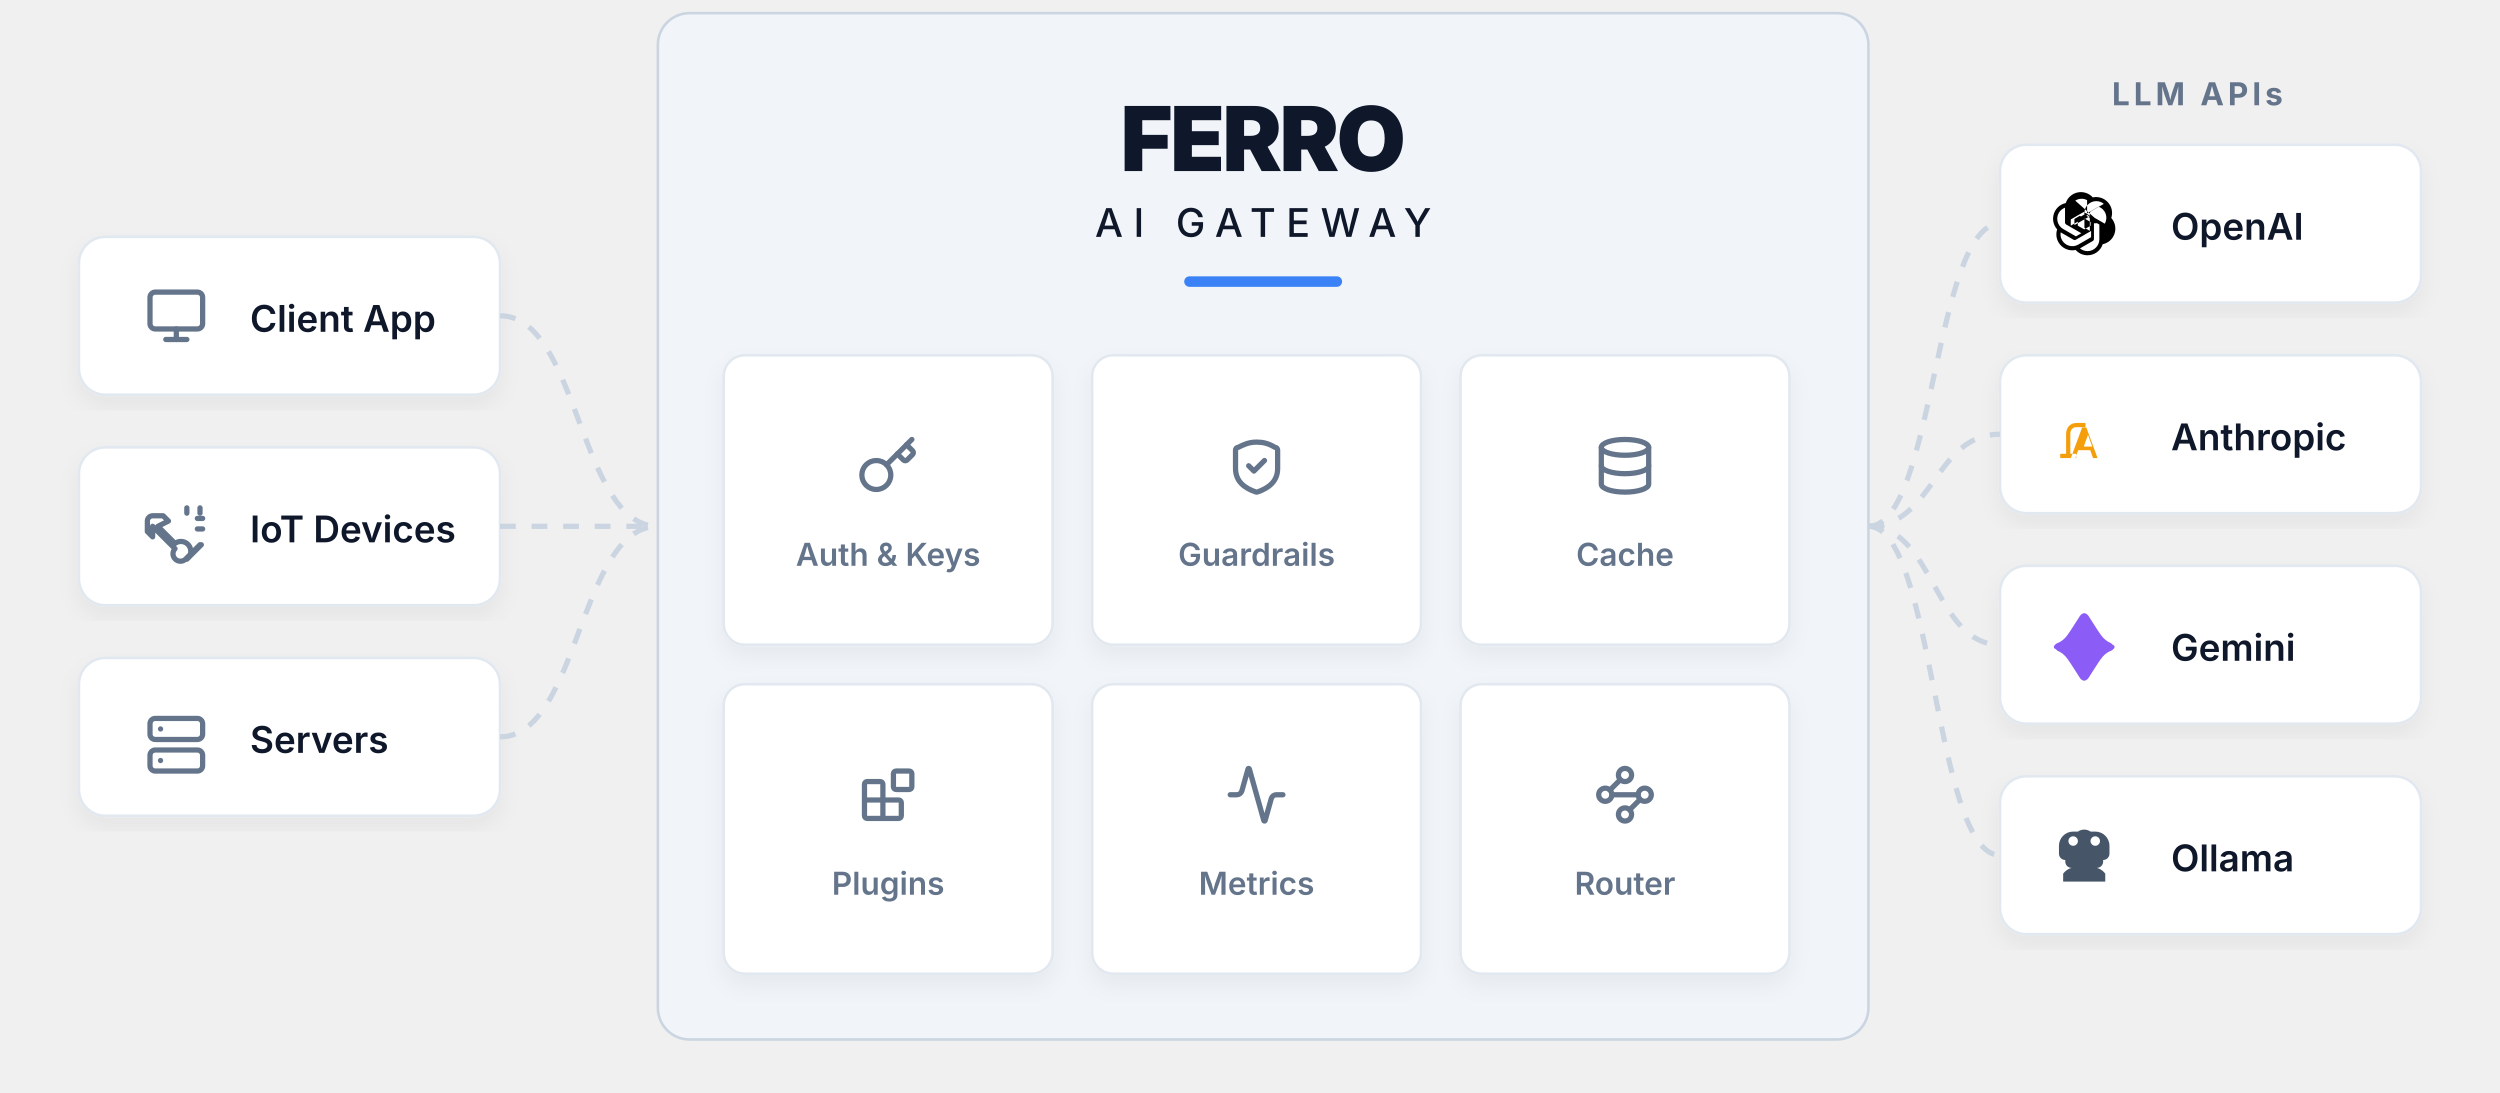
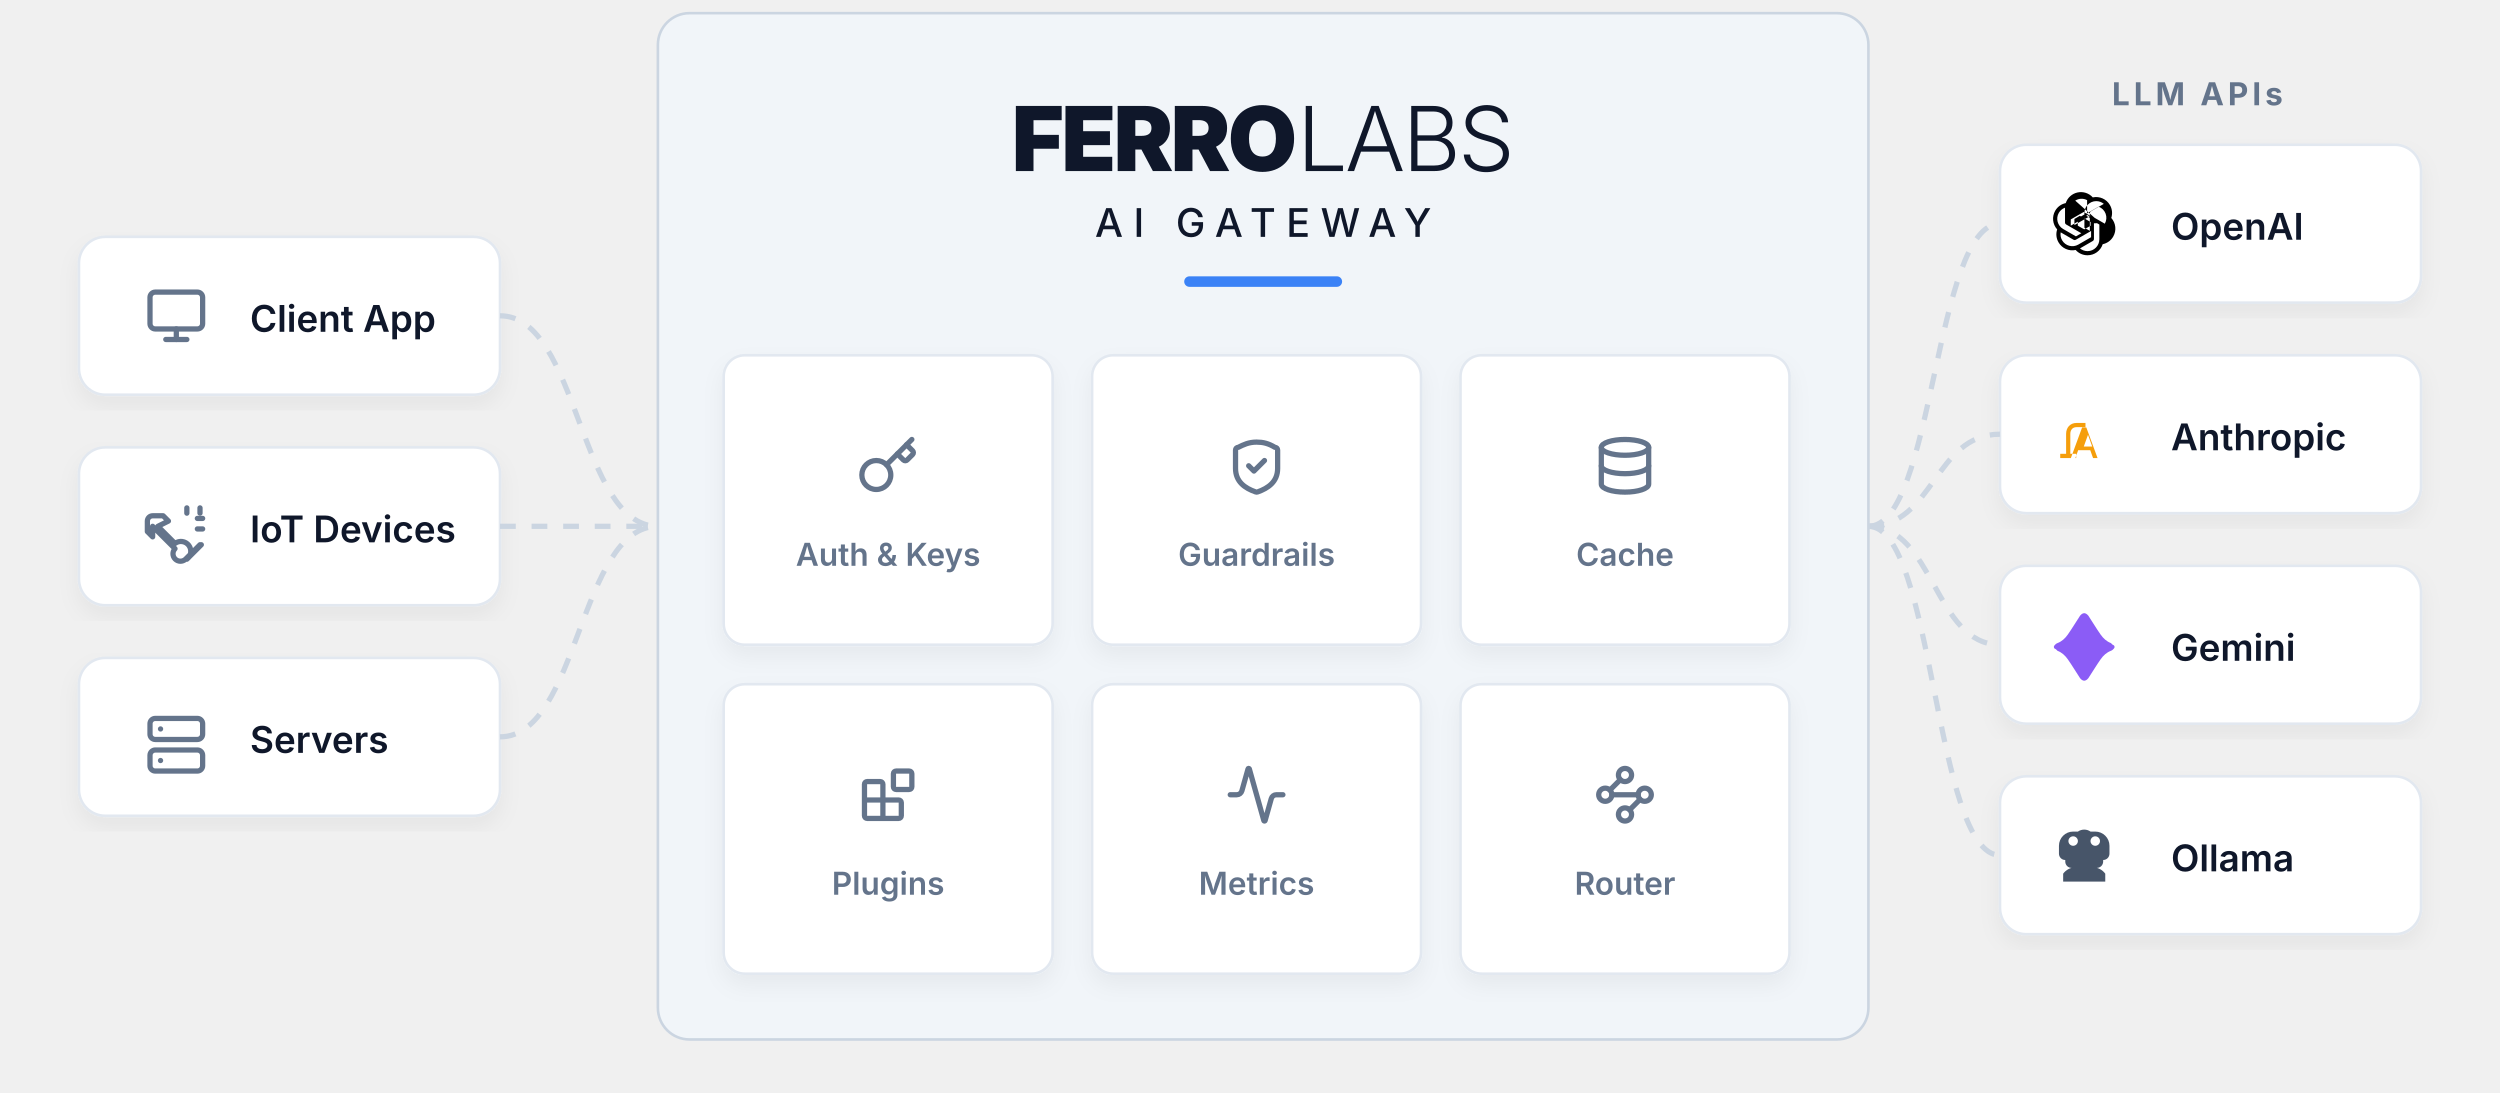
<svg xmlns="http://www.w3.org/2000/svg" viewBox="0 75 950 415" width="100%" height="100%">
  <style>
.node { fill: #ffffff; stroke: #e2e8f0; stroke-width: 1px; }
.gateway { fill: #f1f5f9; stroke: #cbd5e1; stroke-width: 1px; }
.comp { fill: #ffffff; stroke: #e2e8f0; stroke-width: 1px; }
.line { fill: none; stroke: #cbd5e1; stroke-width: 2px; stroke-dasharray: 6 6; }
.title { font-family: -apple-system, sans-serif; fill: #0f172a; font-size: 34px; font-weight: 900; letter-spacing: -1px; text-anchor: middle; }
.subtitle { font-family: -apple-system, sans-serif; fill: #0f172a; font-size: 15px; font-weight: 500; letter-spacing: 4px; text-anchor: middle; }
.heading { font-family: -apple-system, sans-serif; fill: #64748b; font-size: 12px; font-weight: bold; letter-spacing: 1.5px; text-anchor: middle; }
.text { font-family: -apple-system, sans-serif; fill: #0f172a; font-size: 14px; font-weight: 600; dominant-baseline: central; }
.text-sm { font-family: -apple-system, sans-serif; fill: #64748b; font-size: 12px; font-weight: 600; text-anchor: middle; }
.icon { fill: none; stroke: #64748b; stroke-width: 2px; stroke-linecap: round; stroke-linejoin: round; }
</style>
  <defs>
    <filter id="shadow" x="-10%" y="-10%" width="120%" height="120%">
      <feDropShadow dx="0" dy="4" stdDeviation="4" flood-opacity="0.05" />
    </filter>
    <g id="icon-client">
      <rect width="20" height="14" x="2" y="3" rx="2" class="icon" />
      <line x1="8" x2="16" y1="21" y2="21" class="icon" />
      <line x1="12" x2="12" y1="17" y2="21" class="icon" />
    </g>
    <g id="icon-iot">
      <path d="m21 16-5.5 5.5A2.83 2.83 0 0 1 11.5 17.5L5 11 3 9v4l-2-2V7a2 2 0 0 1 2-2h4l2 2-4 2 6.5 6.5A2.83 2.83 0 0 1 16 21.5L21.5 16ZM20 6h2" class="icon" />
      <path d="M21 2v2" class="icon" />
      <path d="M16 2v2" class="icon" />
      <path d="M22 10h-2" class="icon" />
    </g>
    <g id="icon-server">
      <rect width="20" height="8" x="2" y="2" rx="2" ry="2" class="icon" />
      <rect width="20" height="8" x="2" y="14" rx="2" ry="2" class="icon" />
      <line x1="6" x2="6.01" y1="6" y2="6" class="icon" />
      <line x1="6" x2="6.01" y1="18" y2="18" class="icon" />
    </g>
    <g id="icon-auth">
      <path d="m15.5 7.5 2.3 2.3a1 1 0 0 0 1.4 0l2.1-2.1a1 1 0 0 0 0-1.4L19 4" class="icon" />
      <path d="m21 2-9.6 9.6" class="icon" />
      <circle cx="7.5" cy="15.5" r="5.5" class="icon" />
    </g>
    <g id="icon-guard">
      <path d="M20 13c0 5-3.5 7.5-7.66 8.95a1 1 0 0 1-.67-.01C7.5 20.5 4 18 4 13V6a1 1 0 0 1 1-1c2-1 4-2 7-2 2.5 0 4.5.5 7 2a1 1 0 0 1 1 1z" class="icon" />
      <path d="m9 12 2 2 4-4" class="icon" />
    </g>
    <g id="icon-cache">
      <ellipse cx="12" cy="5" rx="9" ry="3" class="icon" />
      <path d="M3 5V19A9 3 0 0 0 21 19V5" class="icon" />
      <path d="M3 12A9 3 0 0 0 21 12" class="icon" />
    </g>
    <g id="icon-plugins">
      <rect width="7" height="7" x="14" y="3" rx="1" class="icon" />
      <path d="M10 21V8a1 1 0 0 0-1-1H4a1 1 0 0 0-1 1v12a1 1 0 0 0 1 1h12a1 1 0 0 0 1-1v-5a1 1 0 0 0-1-1H3" class="icon" />
    </g>
    <g id="icon-metrics">
      <path d="M22 12h-2.48a2 2 0 0 0-1.93 1.46l-2.35 8.36a.25.25 0 0 1-.48 0L9.24 2.18a.25.25 0 0 0-.48 0l-2.35 8.36A2 2 0 0 1 4.48 12H2" class="icon" />
    </g>
    <g id="icon-router">
      <circle cx="12" cy="4.5" r="2.5" class="icon" />
      <path d="m10.2 6.3-3.9 3.9" class="icon" />
      <circle cx="4.5" cy="12" r="2.5" class="icon" />
      <path d="M7 12h10" class="icon" />
      <circle cx="19.5" cy="12" r="2.5" class="icon" />
      <path d="m13.8 17.7 3.9-3.9" class="icon" />
      <circle cx="12" cy="19.5" r="2.5" class="icon" />
    </g>
    <g id="icon-openai">
      <path fill="#000000" d="M22.282 9.821a5.985 5.985 0 0 0-.516-4.911 6.046 6.046 0 0 0-6.51-2.9A6.065 6.065 0 0 0 4.981 4.182a5.985 5.985 0 0 0-3.998 2.9 6.046 6.046 0 0 0 .743 7.097 5.98 5.98 0 0 0 .511 4.911 6.051 6.051 0 0 0 6.515 2.9A5.985 5.985 0 0 0 13.26 24a6.056 6.056 0 0 0 5.772-4.206 5.989 5.989 0 0 0 3.998-2.9 6.056 6.056 0 0 0-.748-7.073zm-9.022 12.608a4.476 4.476 0 0 1-2.876-1.041l.142-.08 4.778-2.758a.795.795 0 0 0 .393-.681v-6.737l2.02 1.169a.071.071 0 0 1 .038.052v5.583a4.504 4.504 0 0 1-4.495 4.494zm-9.661-4.125a4.471 4.471 0 0 1-.535-3.014l.142.085 4.783 2.758a.771.771 0 0 0 .781 0l5.843-3.369v2.332a.08.08 0 0 1-.033.061L9.74 19.95a4.499 4.499 0 0 1-6.141-1.646zM2.341 7.896a4.485 4.485 0 0 1 2.365-1.973V11.6a.766.766 0 0 0 .388.676l5.814 3.354-2.02 1.169a.076.076 0 0 1-.071 0l-4.83-2.787A4.504 4.504 0 0 1 2.341 7.896zm16.099 3.856L12.597 8.383a.08.08 0 0 1 .033-.061l4.83-2.787a4.504 4.504 0 0 1 2.365 6.467l-.142-.081-4.783-2.758a.795.795 0 0 0-.781 0l-5.843 3.369v-2.332l2.02-1.169a.071.071 0 0 1 .071 0l4.83 2.787a.076.076 0 0 1 .038.056v-.002zm-1.884-8.325a4.471 4.471 0 0 1 2.895 1.045l-.142.08-4.783 2.758a.771.771 0 0 0-.393.681v6.737l-2.02-1.169a.071.071 0 0 1-.038-.052v-5.583a4.504 4.504 0 0 1 4.48-4.498zM8.588 3.236a4.485 4.485 0 0 1 4.509-.185v5.673a.795.795 0 0 0-.393.681L6.889 12.76v-2.332a.08.08 0 0 1 .033-.062l4.83-2.787a.076.076 0 0 1 .071 0l4.83 2.787a.071.071 0 0 1 .038.056v.002zM12 14.162l-2.433-1.401V9.954L12 8.553l2.433 1.401v2.807L12 14.162z" />
    </g>
    <g id="icon-anthropic">
      <path fill="#f59e0b" d="m17.067 21.053-4.267-11.626h-1.6l-4.267 11.626h1.707l1.066-2.986h4.587l1.067 2.986zm-5.227-4.373L13.44 12.213L15.04 16.68zM2.88 21.053v-1.6h2.24V11.88c0-2.347 1.493-4.16 3.947-4.16h3.413v1.6H9.067c-1.493 0-2.347 1.067-2.347 2.56v7.573h2.24v1.6z" />
    </g>
    <g id="icon-gemini">
      <path fill="#8b5cf6" d="M12.435.086C12.333.029 12.185 0 12 0c-.185 0-.333.029-.435.086-.465.172-.895.545-1.125.86-1.577 2.378-3.04 4.87-4.675 7.192-1.004 1.433-2.267 2.608-3.931 3.238-.459.172-.89.545-1.119.86-.33.315-.33.86 0 1.203.459.172.89.545 1.119.86 1.664.63 2.927 1.805 3.931 3.238 1.635 2.32 3.098 4.814 4.675 7.192.23.315.66.688 1.125.86.102.057.25.086.435.086.185 0 .333-.029.435-.086.465-.172.895-.545 1.125-.86 1.577-2.378 3.04-4.87 4.675-7.192 1.004-1.433 2.267-2.608 3.931-3.238.459-.172.89-.545 1.119-.86.33-.315.33-.86 0-1.203-.459-.172-.89-.545-1.119-.86-1.664-.63-2.927-1.805-3.931-3.238-1.635-2.32-3.098-4.814-4.675-7.192-.23-.315-.66-.688-1.125-.86z" />
    </g>
    <g id="icon-ollama">
      <path fill="#475569" d="M15.42 16.58A5.92 5.92 0 0 1 20 19v3H4v-3a5.92 5.92 0 0 1 4.58-2.42 5.92 5.92 0 0 1 6.84 0ZM14.4 3h1.8a5.4 5.4 0 0 1 5.4 5.4v3A2.4 2.4 0 0 1 19.2 13.8v.6a2.4 2.4 0 0 1-2.4 2.4h-9.6A2.4 2.4 0 0 1 4.8 14.4v-.6a2.4 2.4 0 0 1-2.4-2.4v-3A5.4 5.4 0 0 1 7.8 3h1.8A4.2 4.2 0 0 1 14.4 3ZM10.8 10.2H9l3-4.2V8.4h1.8L10.8 12.6v-2.4ZM7.8 8.4A1.8 1.8 0 1 0 7.8 4.8 1.8 1.8 0 0 0 7.8 8.4ZM16.2 8.4a1.8 1.8 0 1 0 0-3.6 1.8 1.8 0 0 0 0 3.6Z" />
    </g>
  </defs>
  <rect x="30" y="165" width="160" height="60" rx="10" class="node" filter="url(#shadow)" />
  <use href="#icon-client" x="55" y="183" />
  <text x="95" y="196" class="text" font-weight="700">Client App</text>
  <rect x="30" y="245" width="160" height="60" rx="10" class="node" filter="url(#shadow)" />
  <use href="#icon-iot" x="55" y="266" />
  <text x="95" y="276" class="text">IoT Devices</text>
  <rect x="30" y="325" width="160" height="60" rx="10" class="node" filter="url(#shadow)" />
  <use href="#icon-server" x="55" y="346" />
  <text x="95" y="356" class="text">Servers</text>
  <rect x="250" y="80" width="460" height="390" rx="12" class="gateway" />
-   <text x="480.0" y="140" class="title">FERRO</text>
+   <text x="480.0" y="140" class="title">FERRO<tspan font-weight="300"> LABS</tspan>
+   </text>
  <text x="480.0" y="165" class="subtitle">AI GATEWAY</text>
  <rect x="450.0" y="180" width="60" height="4" rx="2" fill="#3b82f6" />
  <rect x="275" y="210" width="125" height="110" rx="8" class="comp" filter="url(#shadow)" />
  <use href="#icon-auth" x="325.5" y="240" />
  <text x="337.5" y="290" class="text-sm">Auth &amp; Keys</text>
  <rect x="415" y="210" width="125" height="110" rx="8" class="comp" filter="url(#shadow)" />
  <use href="#icon-guard" x="465.5" y="240" />
  <text x="477.5" y="290" class="text-sm">Guardrails</text>
  <rect x="555" y="210" width="125" height="110" rx="8" class="comp" filter="url(#shadow)" />
  <use href="#icon-cache" x="605.5" y="240" />
  <text x="617.5" y="290" class="text-sm">Cache</text>
  <rect x="275" y="335" width="125" height="110" rx="8" class="comp" filter="url(#shadow)" />
  <use href="#icon-plugins" x="325.5" y="365" />
  <text x="337.5" y="415" class="text-sm">Plugins</text>
  <rect x="415" y="335" width="125" height="110" rx="8" class="comp" filter="url(#shadow)" />
  <use href="#icon-metrics" x="465.5" y="365" />
  <text x="477.5" y="415" class="text-sm">Metrics</text>
  <rect x="555" y="335" width="125" height="110" rx="8" class="comp" filter="url(#shadow)" />
  <use href="#icon-router" x="605.5" y="365" />
  <text x="617.5" y="415" class="text-sm">Router</text>
  <text x="835" y="115" class="heading">LLM APIs</text>
  <rect x="760" y="130" width="160" height="60" rx="10" class="node" filter="url(#shadow)" />
  <use href="#icon-openai" x="780" y="148" />
  <text x="825" y="161" class="text" font-weight="700">OpenAI</text>
  <rect x="760" y="210" width="160" height="60" rx="10" class="node" filter="url(#shadow)" />
  <use href="#icon-anthropic" x="780" y="228" />
  <text x="825" y="241" class="text" font-weight="700">Anthropic</text>
  <rect x="760" y="290" width="160" height="60" rx="10" class="node" filter="url(#shadow)" />
  <use href="#icon-gemini" x="780" y="308" />
  <text x="825" y="321" class="text" font-weight="700">Gemini</text>
  <rect x="760" y="370" width="160" height="60" rx="10" class="node" filter="url(#shadow)" />
  <use href="#icon-ollama" x="780" y="388" />
  <text x="825" y="401" class="text" font-weight="700">Ollama</text>
  <path id="path-client" d="M 190 195 C 220.0 195, 220.0 275.0, 250 275.0" class="line" />
  <path id="path-iot" d="M 190 275 C 220.0 275, 220.0 275.0, 250 275.0" class="line" />
  <path id="path-server" d="M 190 355 C 220.0 355, 220.0 275.0, 250 275.0" class="line" />
  <path id="path-openai" d="M 710 275.0 C 735.0 275.0, 735.0 160, 760 160" class="line" />
  <path id="path-anth" d="M 710 275.0 C 735.0 275.0, 735.0 240, 760 240" class="line" />
  <path id="path-gemini" d="M 710 275.0 C 735.0 275.0, 735.0 320, 760 320" class="line" />
  <path id="path-ollama" d="M 710 275.0 C 735.0 275.0, 735.0 400, 760 400" class="line" />
  <path id="path-client-back" d="M 250 275.0 C 220.0 275.0, 220.0 195, 190 195" fill="none" />
  <path id="path-iot-back" d="M 250 275.0 C 220.0 275.0, 220.0 275, 190 275" fill="none" />
  <path id="path-server-back" d="M 250 275.0 C 220.0 275.0, 220.0 355, 190 355" fill="none" />
  <path id="path-openai-back" d="M 760 160 C 735.0 160, 735.0 275.0, 710 275.0" fill="none" />
  <path id="path-anth-back" d="M 760 240 C 735.0 240, 735.0 275.0, 710 275.0" fill="none" />
  <path id="path-gemini-back" d="M 760 320 C 735.0 320, 735.0 275.0, 710 275.0" fill="none" />
  <path id="path-ollama-back" d="M 760 400 C 735.0 400, 735.0 275.0, 710 275.0" fill="none" />
  <circle r="7" fill="#10b981" opacity="0">
    <animateMotion id="m1" dur="1s" begin="0s; m16.end">
      <mpath href="#path-client" />
    </animateMotion>
    <animate attributeName="opacity" values="0;1;1;0;0" keyTimes="0;0.05;0.95;0.99;1" dur="1s" begin="0s; m16.end" />
  </circle>
  <circle r="7" fill="#10b981" opacity="0">
    <animateMotion id="m2" dur="1s" begin="m1.end + 0.5s">
      <mpath href="#path-openai" />
    </animateMotion>
    <animate attributeName="opacity" values="0;1;1;0;0" keyTimes="0;0.05;0.95;0.99;1" dur="1s" begin="m1.end + 0.5s" />
  </circle>
  <circle r="7" fill="#10b981" opacity="0">
    <animateMotion id="m3" dur="1s" begin="m2.end + 0.5s">
      <mpath href="#path-openai-back" />
    </animateMotion>
    <animate attributeName="opacity" values="0;1;1;0;0" keyTimes="0;0.05;0.95;0.99;1" dur="1s" begin="m2.end + 0.5s" />
  </circle>
  <circle r="7" fill="#10b981" opacity="0">
    <animateMotion id="m4" dur="1s" begin="m3.end + 0.5s">
      <mpath href="#path-client-back" />
    </animateMotion>
    <animate attributeName="opacity" values="0;1;1;0;0" keyTimes="0;0.05;0.95;0.99;1" dur="1s" begin="m3.end + 0.5s" />
  </circle>
  <circle r="7" fill="#f59e0b" opacity="0">
    <animateMotion id="m5" dur="1s" begin="m4.end + 0.5s">
      <mpath href="#path-iot" />
    </animateMotion>
    <animate attributeName="opacity" values="0;1;1;0;0" keyTimes="0;0.05;0.95;0.99;1" dur="1s" begin="m4.end + 0.5s" />
  </circle>
  <circle r="7" fill="#f59e0b" opacity="0">
    <animateMotion id="m6" dur="1s" begin="m5.end + 0.5s">
      <mpath href="#path-anth" />
    </animateMotion>
    <animate attributeName="opacity" values="0;1;1;0;0" keyTimes="0;0.05;0.95;0.99;1" dur="1s" begin="m5.end + 0.5s" />
  </circle>
  <circle r="7" fill="#f59e0b" opacity="0">
    <animateMotion id="m7" dur="1s" begin="m6.end + 0.5s">
      <mpath href="#path-anth-back" />
    </animateMotion>
    <animate attributeName="opacity" values="0;1;1;0;0" keyTimes="0;0.05;0.95;0.99;1" dur="1s" begin="m6.end + 0.5s" />
  </circle>
  <circle r="7" fill="#f59e0b" opacity="0">
    <animateMotion id="m8" dur="1s" begin="m7.end + 0.5s">
      <mpath href="#path-iot-back" />
    </animateMotion>
    <animate attributeName="opacity" values="0;1;1;0;0" keyTimes="0;0.05;0.95;0.99;1" dur="1s" begin="m7.end + 0.5s" />
  </circle>
  <circle r="7" fill="#8b5cf6" opacity="0">
    <animateMotion id="m9" dur="1s" begin="m8.end + 0.5s">
      <mpath href="#path-server" />
    </animateMotion>
    <animate attributeName="opacity" values="0;1;1;0;0" keyTimes="0;0.05;0.95;0.99;1" dur="1s" begin="m8.end + 0.5s" />
  </circle>
  <circle r="7" fill="#8b5cf6" opacity="0">
    <animateMotion id="m10" dur="1s" begin="m9.end + 0.5s">
      <mpath href="#path-gemini" />
    </animateMotion>
    <animate attributeName="opacity" values="0;1;1;0;0" keyTimes="0;0.05;0.95;0.99;1" dur="1s" begin="m9.end + 0.5s" />
  </circle>
  <circle r="7" fill="#8b5cf6" opacity="0">
    <animateMotion id="m11" dur="1s" begin="m10.end + 0.5s">
      <mpath href="#path-gemini-back" />
    </animateMotion>
    <animate attributeName="opacity" values="0;1;1;0;0" keyTimes="0;0.05;0.95;0.99;1" dur="1s" begin="m10.end + 0.5s" />
  </circle>
  <circle r="7" fill="#8b5cf6" opacity="0">
    <animateMotion id="m12" dur="1s" begin="m11.end + 0.5s">
      <mpath href="#path-server-back" />
    </animateMotion>
    <animate attributeName="opacity" values="0;1;1;0;0" keyTimes="0;0.05;0.95;0.99;1" dur="1s" begin="m11.end + 0.5s" />
  </circle>
  <circle r="7" fill="#475569" opacity="0">
    <animateMotion id="m13" dur="1s" begin="m12.end + 0.5s">
      <mpath href="#path-client" />
    </animateMotion>
    <animate attributeName="opacity" values="0;1;1;0;0" keyTimes="0;0.05;0.95;0.99;1" dur="1s" begin="m12.end + 0.5s" />
  </circle>
  <circle r="7" fill="#475569" opacity="0">
    <animateMotion id="m14" dur="1s" begin="m13.end + 0.5s">
      <mpath href="#path-ollama" />
    </animateMotion>
    <animate attributeName="opacity" values="0;1;1;0;0" keyTimes="0;0.05;0.95;0.99;1" dur="1s" begin="m13.end + 0.5s" />
  </circle>
  <circle r="7" fill="#475569" opacity="0">
    <animateMotion id="m15" dur="1s" begin="m14.end + 0.5s">
      <mpath href="#path-ollama-back" />
    </animateMotion>
    <animate attributeName="opacity" values="0;1;1;0;0" keyTimes="0;0.05;0.95;0.99;1" dur="1s" begin="m14.end + 0.5s" />
  </circle>
  <circle r="7" fill="#475569" opacity="0">
    <animateMotion id="m16" dur="1s" begin="m15.end + 0.5s">
      <mpath href="#path-client-back" />
    </animateMotion>
    <animate attributeName="opacity" values="0;1;1;0;0" keyTimes="0;0.05;0.95;0.99;1" dur="1s" begin="m15.end + 0.5s" />
  </circle>
</svg>
